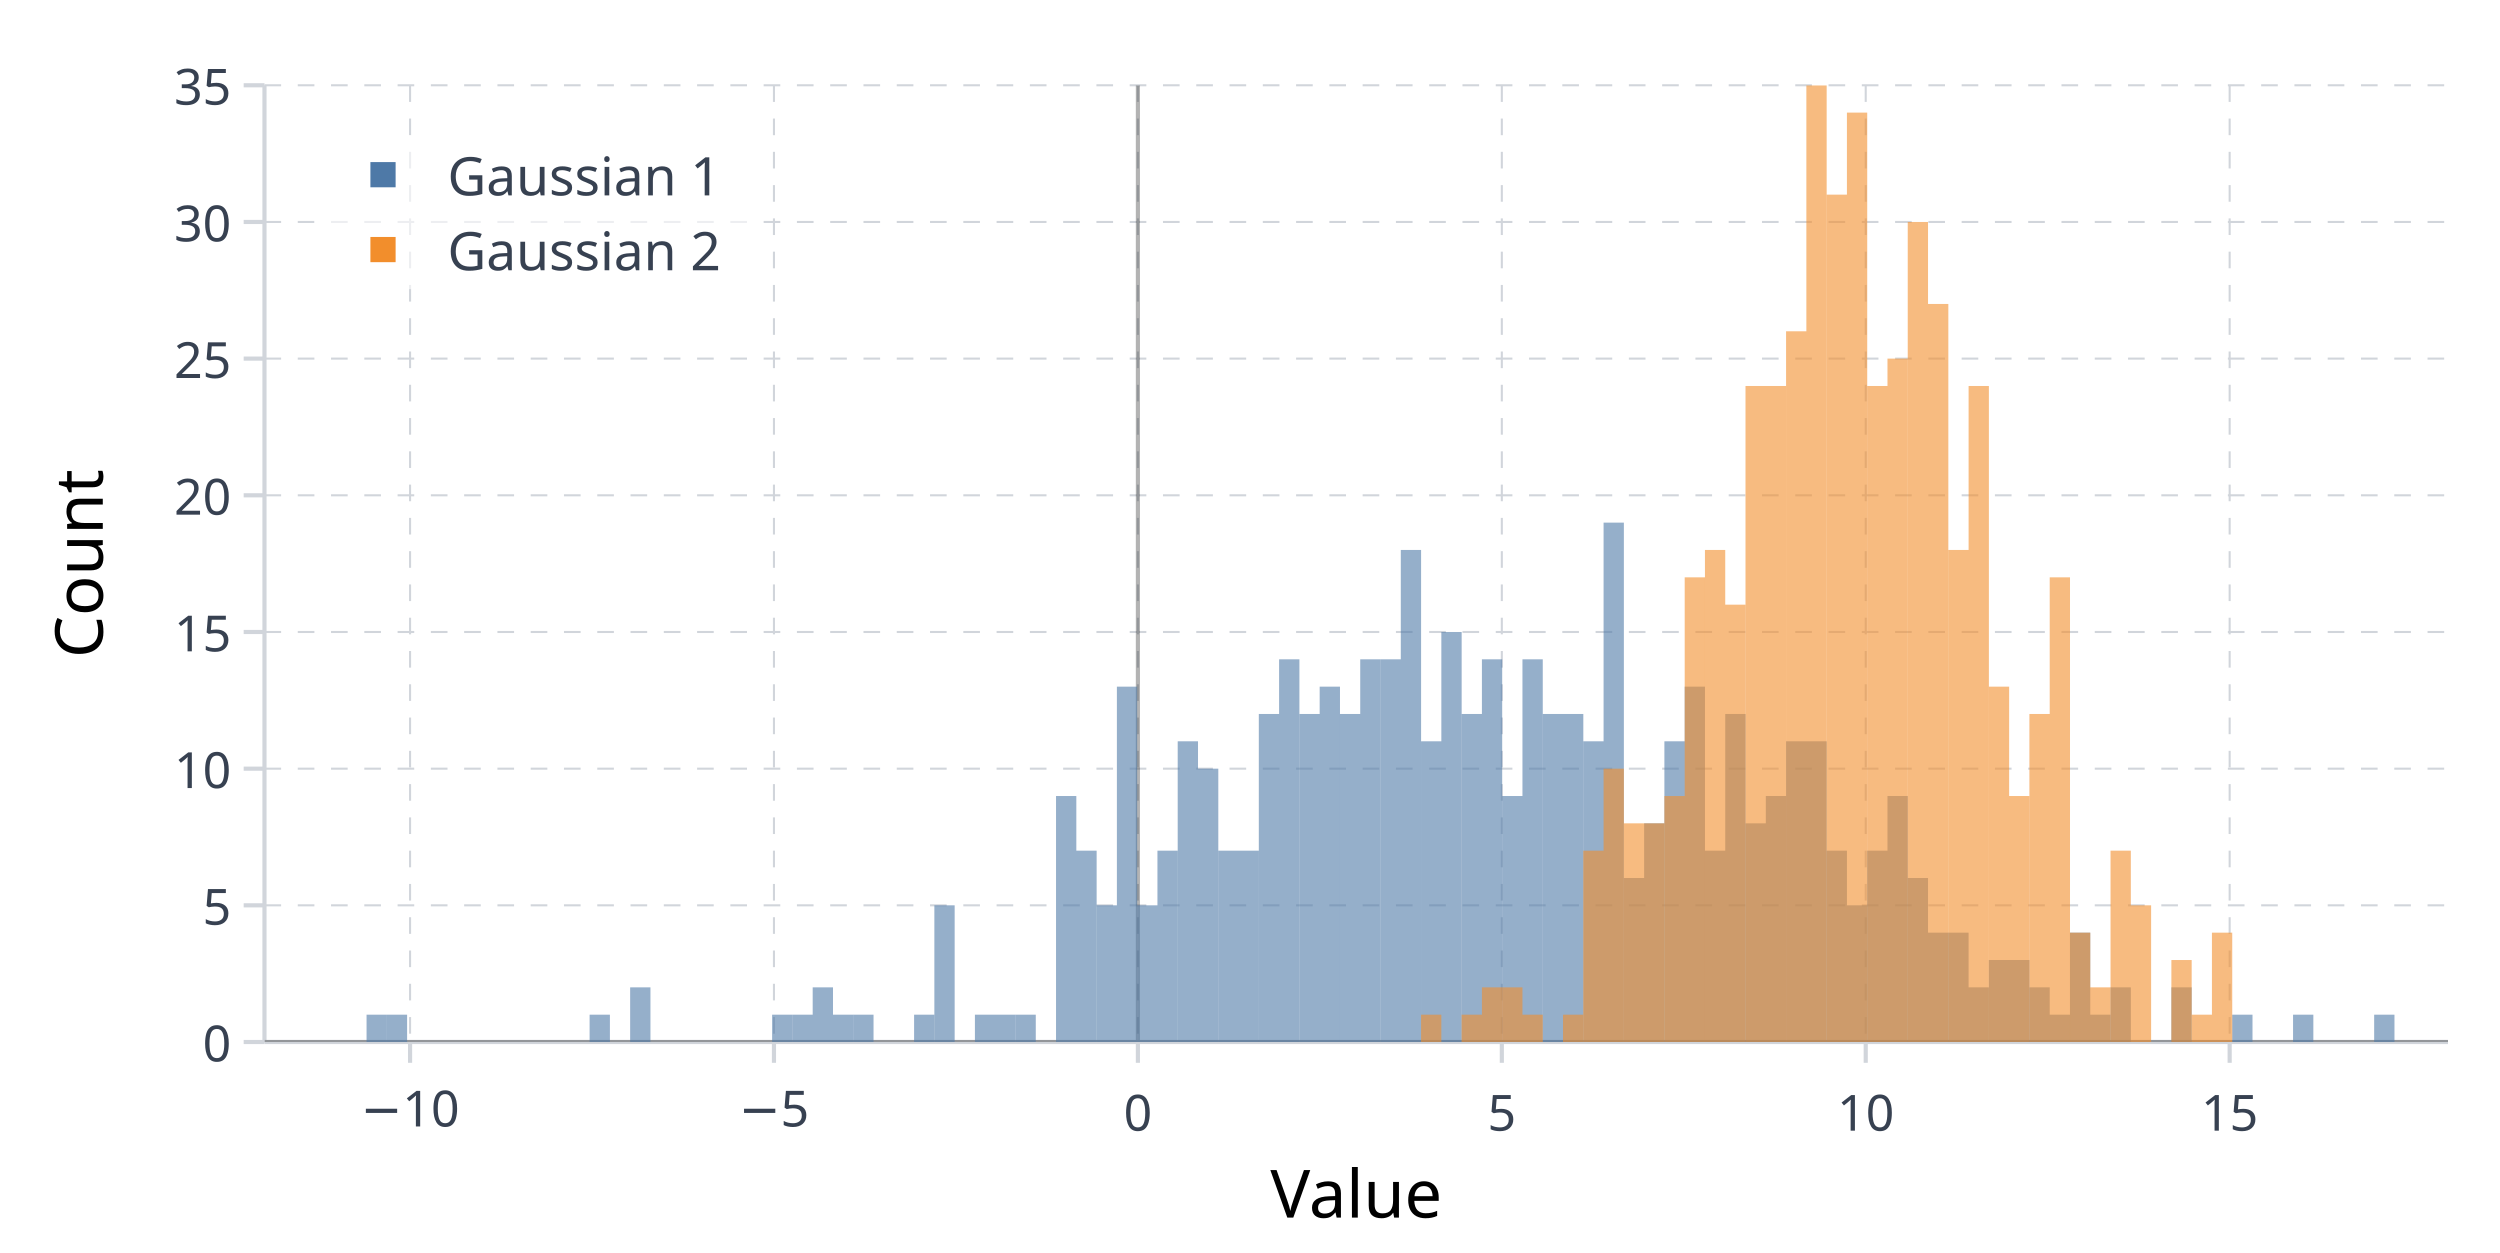
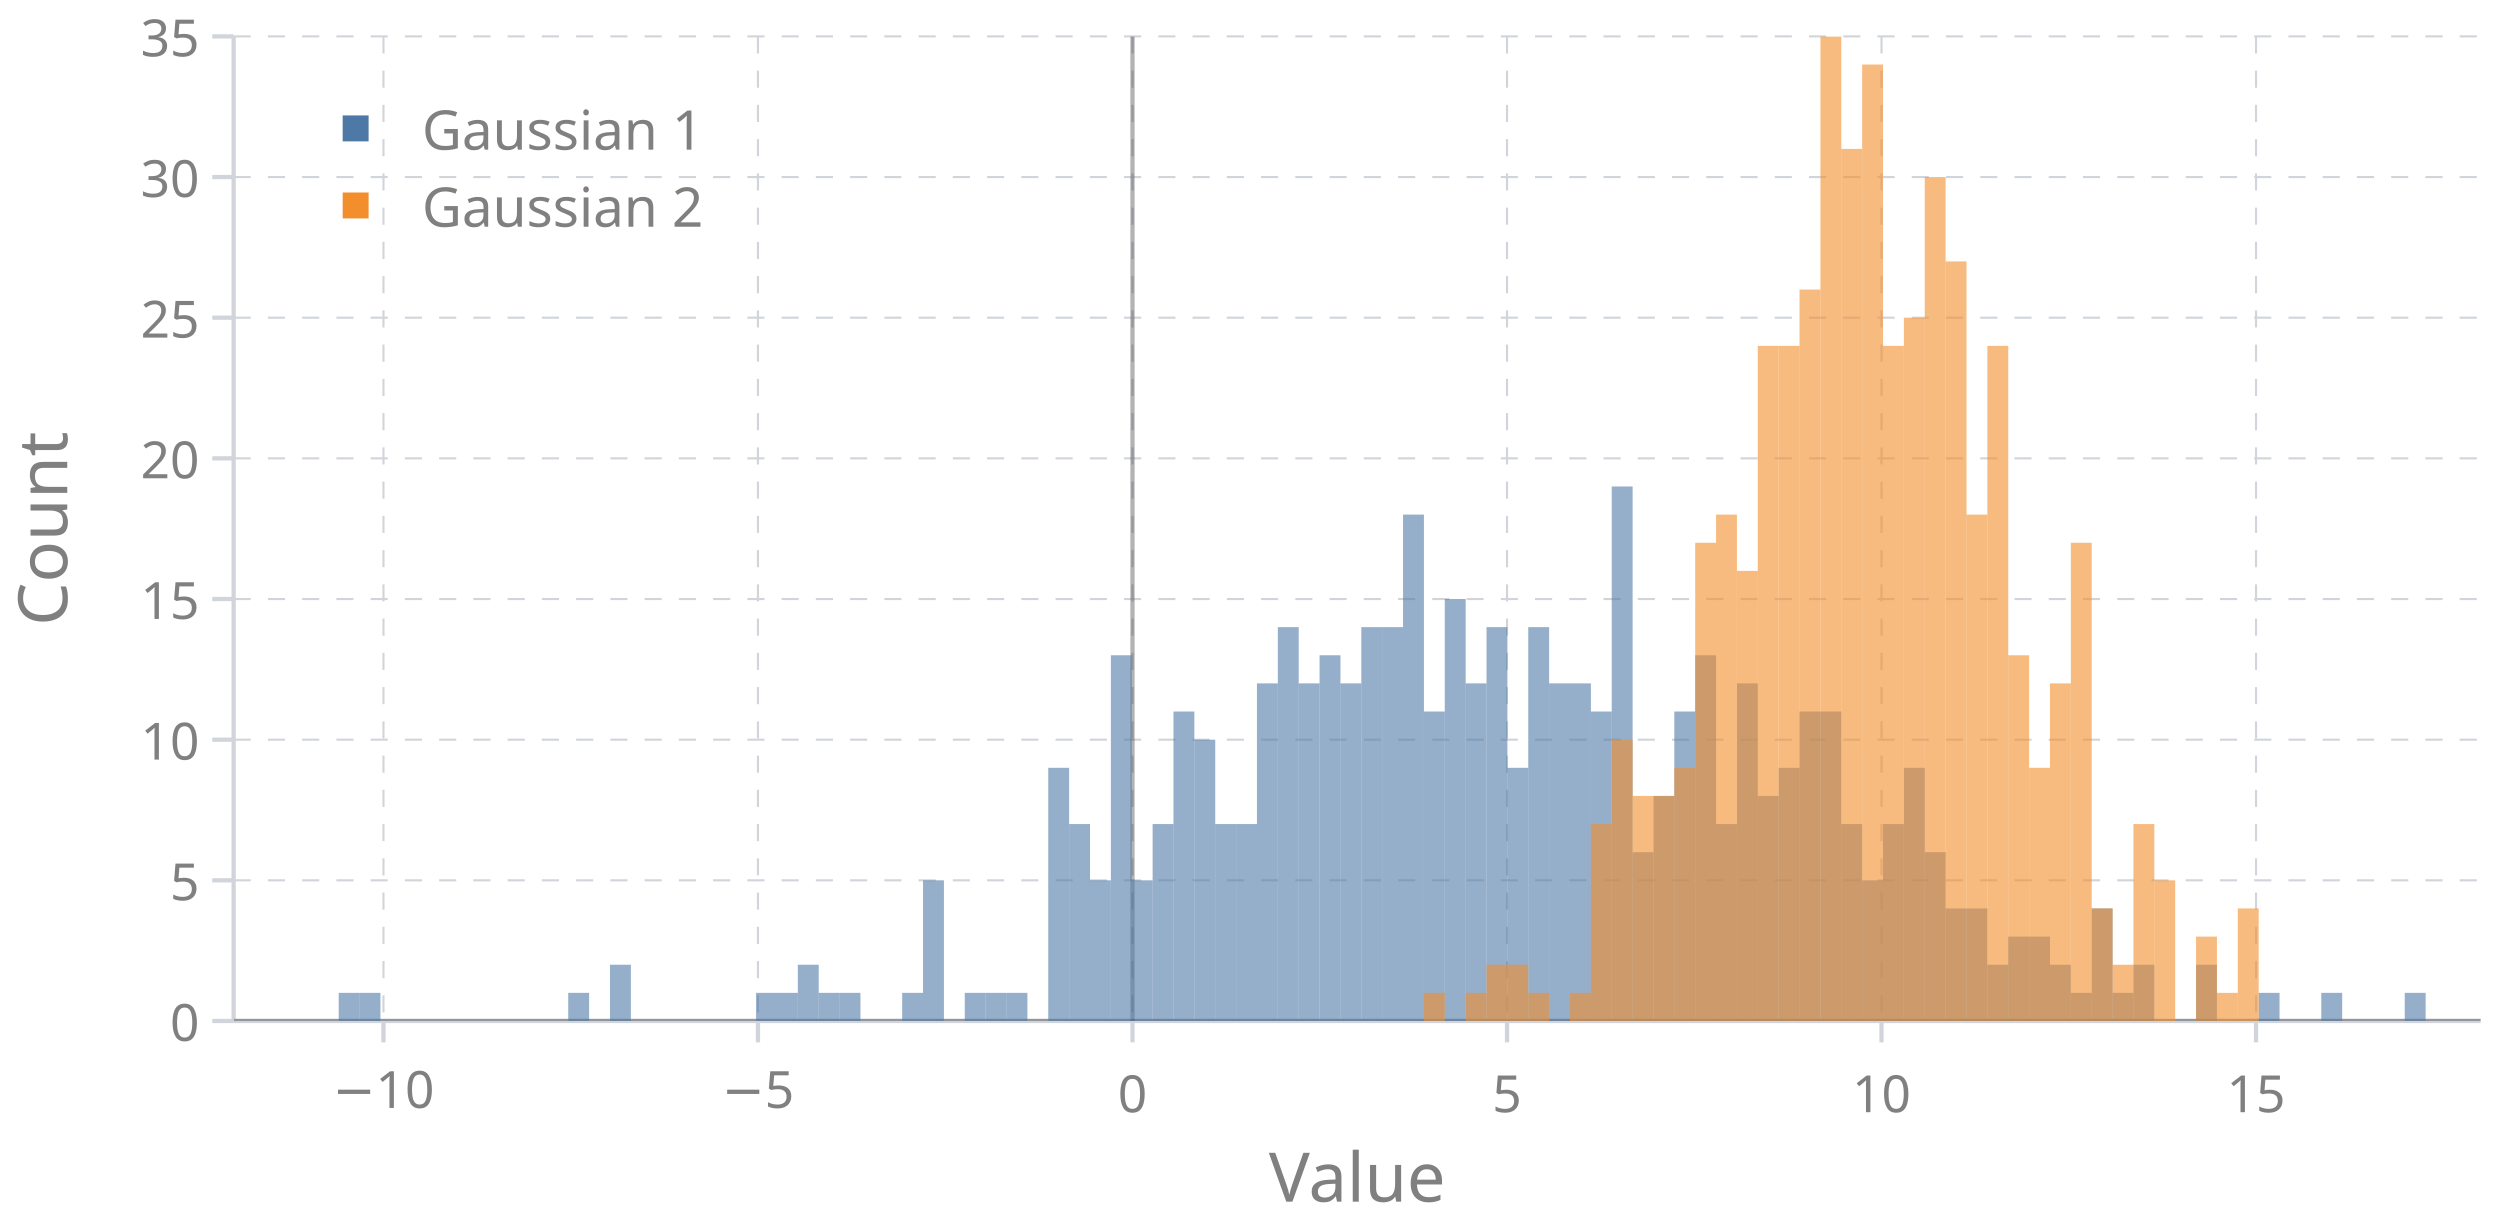
- <svg xmlns="http://www.w3.org/2000/svg" width="601" height="301" fill="#374151" font-family="system-ui, sans-serif" font-size="16" viewBox="-0.5 -0.5 601 301">
+ <svg xmlns="http://www.w3.org/2000/svg" fill="rgb(128, 128, 128)" font-family="system-ui, sans-serif" font-size="16" viewBox="8.5 11.5 584 286" width="584" height="286">
  <defs>
-     <clipPath id="a">
-       <path d="M63.08 20H588v230H63.08z" />
+     <clipPath id="chart-clip-87e5ab06-e941-486f-a93b-54d86002002d">
+       <rect x="63.08" y="20" width="524.92" height="230" />
    </clipPath>
  </defs>
-   <g class="x-axis" style="--tick-font-default:clamp(12px, calc(0.03 * 100cqmin), 0.8em)">
-     <path stroke="#d1d5db" d="M63.08 250H588" />
-     <g class="tick">
-       <path stroke="#d1d5db" stroke-dasharray="4" stroke-width=".5" d="M98.08 20v230" />
-       <path stroke="#d1d5db" d="M98.08 250v5" />
-       <text y="12" dominant-baseline="hanging" font-size="12" text-anchor="middle" transform="translate(98.08 250)">
+   <g class="x-axis" style="--tick-font-default: clamp(12px, calc(0.03 * 100cqmin), 0.8em);">
+     <line x1="63.08" x2="588" y1="250" y2="250" stroke="rgb(209, 213, 219)" />
+     <g class="tick" transform="translate(98.08, 250)">
+       <line y1="-230" y2="0" stroke="rgb(209, 213, 219)" stroke-dasharray="4" stroke-width="0.5" />
+       <line y1="0" y2="5" stroke="rgb(209, 213, 219)" />
+       <text x="0" y="12" text-anchor="middle" dominant-baseline="hanging" font-size="12">
        <tspan x="0" dy="0">−10</tspan>
      </text>
    </g>
-     <g class="tick">
-       <path stroke="#d1d5db" stroke-dasharray="4" stroke-width=".5" d="M185.56 20v230" />
-       <path stroke="#d1d5db" d="M185.56 250v5" />
-       <text y="12" dominant-baseline="hanging" font-size="12" text-anchor="middle" transform="translate(185.56 250)">
+     <g class="tick" transform="translate(185.56, 250)">
+       <line y1="-230" y2="0" stroke="rgb(209, 213, 219)" stroke-dasharray="4" stroke-width="0.5" />
+       <line y1="0" y2="5" stroke="rgb(209, 213, 219)" />
+       <text x="0" y="12" text-anchor="middle" dominant-baseline="hanging" font-size="12">
        <tspan x="0" dy="0">−5</tspan>
      </text>
    </g>
-     <g class="tick">
-       <path stroke="#d1d5db" stroke-dasharray="4" stroke-width=".5" d="M273.05 20v230" />
-       <path stroke="#d1d5db" d="M273.05 250v5" />
-       <text y="12" dominant-baseline="hanging" font-size="12" text-anchor="middle" transform="translate(273.05 250)">
+     <g class="tick" transform="translate(273.05, 250)">
+       <line y1="-230" y2="0" stroke="rgb(209, 213, 219)" stroke-dasharray="4" stroke-width="0.5" />
+       <line y1="0" y2="5" stroke="rgb(209, 213, 219)" />
+       <text x="0" y="12" text-anchor="middle" dominant-baseline="hanging" font-size="12">
        <tspan x="0" dy="0">0</tspan>
      </text>
    </g>
-     <g class="tick">
-       <path stroke="#d1d5db" stroke-dasharray="4" stroke-width=".5" d="M360.54 20v230" />
-       <path stroke="#d1d5db" d="M360.54 250v5" />
-       <text y="12" dominant-baseline="hanging" font-size="12" text-anchor="middle" transform="translate(360.54 250)">
+     <g class="tick" transform="translate(360.54, 250)">
+       <line y1="-230" y2="0" stroke="rgb(209, 213, 219)" stroke-dasharray="4" stroke-width="0.5" />
+       <line y1="0" y2="5" stroke="rgb(209, 213, 219)" />
+       <text x="0" y="12" text-anchor="middle" dominant-baseline="hanging" font-size="12">
        <tspan x="0" dy="0">5</tspan>
      </text>
    </g>
-     <g class="tick">
-       <path stroke="#d1d5db" stroke-dasharray="4" stroke-width=".5" d="M448.02 20v230" />
-       <path stroke="#d1d5db" d="M448.02 250v5" />
-       <text y="12" dominant-baseline="hanging" font-size="12" text-anchor="middle" transform="translate(448.02 250)">
+     <g class="tick" transform="translate(448.02, 250)">
+       <line y1="-230" y2="0" stroke="rgb(209, 213, 219)" stroke-dasharray="4" stroke-width="0.5" />
+       <line y1="0" y2="5" stroke="rgb(209, 213, 219)" />
+       <text x="0" y="12" text-anchor="middle" dominant-baseline="hanging" font-size="12">
        <tspan x="0" dy="0">10</tspan>
      </text>
    </g>
-     <g class="tick">
-       <path stroke="#d1d5db" stroke-dasharray="4" stroke-width=".5" d="M535.51 20v230" />
-       <path stroke="#d1d5db" d="M535.51 250v5" />
-       <text y="12" dominant-baseline="hanging" font-size="12" text-anchor="middle" transform="translate(535.51 250)">
+     <g class="tick" transform="translate(535.51, 250)">
+       <line y1="-230" y2="0" stroke="rgb(209, 213, 219)" stroke-dasharray="4" stroke-width="0.5" />
+       <line y1="0" y2="5" stroke="rgb(209, 213, 219)" />
+       <text x="0" y="12" text-anchor="middle" dominant-baseline="hanging" font-size="12">
        <tspan x="0" dy="0">15</tspan>
      </text>
    </g>
-     <text x="325.54" y="286" fill="#000" class="axis-label x-label" dominant-baseline="central" text-anchor="middle">
-       <tspan x="325.54" y="286">
-         <tspan>Value</tspan>
-       </tspan>
-     </text>
-   </g>
-   <g class="y-axis" style="--tick-font-default:clamp(12px, calc(0.03 * 100cqmin), 0.8em)">
-     <path stroke="#d1d5db" d="M63.08 20v230" />
-     <g class="tick">
-       <path stroke="#d1d5db" stroke-dasharray="4" stroke-width=".5" d="M63.08 250H588" />
-       <path stroke="#d1d5db" d="M58.08 250h5" />
-       <text x="-8" dominant-baseline="central" font-size="12" text-anchor="end" transform="translate(63.08 250)">
+     <g>
+       <text dominant-baseline="central" text-anchor="middle" class="axis-label x-label" x="325.54" y="286">
+         <tspan x="325.54" y="286">
+           <tspan>Value</tspan>
+         </tspan>
+       </text>
+     </g>
+   </g>
+   <g class="y-axis" style="--tick-font-default: clamp(12px, calc(0.03 * 100cqmin), 0.8em);">
+     <line x1="63.08" x2="63.08" y1="20" y2="250" stroke="rgb(209, 213, 219)" />
+     <g class="tick" transform="translate(63.08, 250)">
+       <line x1="0" x2="524.92" stroke="rgb(209, 213, 219)" stroke-dasharray="4" stroke-width="0.5" />
+       <line x1="-5" x2="0" stroke="rgb(209, 213, 219)" />
+       <text x="-8" y="0" text-anchor="end" dominant-baseline="central" font-size="12">
        <tspan x="-8" dy="0">0</tspan>
      </text>
    </g>
-     <g class="tick">
-       <path stroke="#d1d5db" stroke-dasharray="4" stroke-width=".5" d="M63.08 217.14H588" />
-       <path stroke="#d1d5db" d="M58.08 217.14h5" />
-       <text x="-8" dominant-baseline="central" font-size="12" text-anchor="end" transform="translate(63.08 217.14)">
+     <g class="tick" transform="translate(63.08, 217.14)">
+       <line x1="0" x2="524.92" stroke="rgb(209, 213, 219)" stroke-dasharray="4" stroke-width="0.5" />
+       <line x1="-5" x2="0" stroke="rgb(209, 213, 219)" />
+       <text x="-8" y="0" text-anchor="end" dominant-baseline="central" font-size="12">
        <tspan x="-8" dy="0">5</tspan>
      </text>
    </g>
-     <g class="tick">
-       <path stroke="#d1d5db" stroke-dasharray="4" stroke-width=".5" d="M63.08 184.29H588" />
-       <path stroke="#d1d5db" d="M58.08 184.29h5" />
-       <text x="-8" dominant-baseline="central" font-size="12" text-anchor="end" transform="translate(63.08 184.29)">
+     <g class="tick" transform="translate(63.08, 184.29)">
+       <line x1="0" x2="524.92" stroke="rgb(209, 213, 219)" stroke-dasharray="4" stroke-width="0.5" />
+       <line x1="-5" x2="0" stroke="rgb(209, 213, 219)" />
+       <text x="-8" y="0" text-anchor="end" dominant-baseline="central" font-size="12">
        <tspan x="-8" dy="0">10</tspan>
      </text>
    </g>
-     <g class="tick">
-       <path stroke="#d1d5db" stroke-dasharray="4" stroke-width=".5" d="M63.08 151.43H588" />
-       <path stroke="#d1d5db" d="M58.08 151.43h5" />
-       <text x="-8" dominant-baseline="central" font-size="12" text-anchor="end" transform="translate(63.08 151.43)">
+     <g class="tick" transform="translate(63.08, 151.43)">
+       <line x1="0" x2="524.92" stroke="rgb(209, 213, 219)" stroke-dasharray="4" stroke-width="0.5" />
+       <line x1="-5" x2="0" stroke="rgb(209, 213, 219)" />
+       <text x="-8" y="0" text-anchor="end" dominant-baseline="central" font-size="12">
        <tspan x="-8" dy="0">15</tspan>
      </text>
    </g>
-     <g class="tick">
-       <path stroke="#d1d5db" stroke-dasharray="4" stroke-width=".5" d="M63.08 118.57H588" />
-       <path stroke="#d1d5db" d="M58.08 118.57h5" />
-       <text x="-8" dominant-baseline="central" font-size="12" text-anchor="end" transform="translate(63.08 118.57)">
+     <g class="tick" transform="translate(63.08, 118.57)">
+       <line x1="0" x2="524.92" stroke="rgb(209, 213, 219)" stroke-dasharray="4" stroke-width="0.5" />
+       <line x1="-5" x2="0" stroke="rgb(209, 213, 219)" />
+       <text x="-8" y="0" text-anchor="end" dominant-baseline="central" font-size="12">
        <tspan x="-8" dy="0">20</tspan>
      </text>
    </g>
-     <g class="tick">
-       <path stroke="#d1d5db" stroke-dasharray="4" stroke-width=".5" d="M63.08 85.71H588" />
-       <path stroke="#d1d5db" d="M58.08 85.71h5" />
-       <text x="-8" dominant-baseline="central" font-size="12" text-anchor="end" transform="translate(63.08 85.71)">
+     <g class="tick" transform="translate(63.08, 85.71)">
+       <line x1="0" x2="524.92" stroke="rgb(209, 213, 219)" stroke-dasharray="4" stroke-width="0.5" />
+       <line x1="-5" x2="0" stroke="rgb(209, 213, 219)" />
+       <text x="-8" y="0" text-anchor="end" dominant-baseline="central" font-size="12">
        <tspan x="-8" dy="0">25</tspan>
      </text>
    </g>
-     <g class="tick">
-       <path stroke="#d1d5db" stroke-dasharray="4" stroke-width=".5" d="M63.08 52.86H588" />
-       <path stroke="#d1d5db" d="M58.08 52.86h5" />
-       <text x="-8" dominant-baseline="central" font-size="12" text-anchor="end" transform="translate(63.08 52.86)">
+     <g class="tick" transform="translate(63.08, 52.86)">
+       <line x1="0" x2="524.92" stroke="rgb(209, 213, 219)" stroke-dasharray="4" stroke-width="0.5" />
+       <line x1="-5" x2="0" stroke="rgb(209, 213, 219)" />
+       <text x="-8" y="0" text-anchor="end" dominant-baseline="central" font-size="12">
        <tspan x="-8" dy="0">30</tspan>
      </text>
    </g>
-     <g class="tick">
-       <path stroke="#d1d5db" stroke-dasharray="4" stroke-width=".5" d="M63.08 20H588" />
-       <path stroke="#d1d5db" d="M58.08 20h5" />
-       <text x="-8" dominant-baseline="central" font-size="12" text-anchor="end" transform="translate(63.08 20)">
+     <g class="tick" transform="translate(63.08, 20)">
+       <line x1="0" x2="524.92" stroke="rgb(209, 213, 219)" stroke-dasharray="4" stroke-width="0.5" />
+       <line x1="-5" x2="0" stroke="rgb(209, 213, 219)" />
+       <text x="-8" y="0" text-anchor="end" dominant-baseline="central" font-size="12">
        <tspan x="-8" dy="0">35</tspan>
      </text>
    </g>
-     <text x="18" y="135" fill="#000" class="axis-label y-label" dominant-baseline="central" text-anchor="middle" transform="rotate(-90 18 135)">
-       <tspan x="18" y="135">
-         <tspan>Count</tspan>
-       </tspan>
-     </text>
-   </g>
-   <g stroke="#000" clip-path="url(#a)">
-     <path d="M273.05 20v230m-209.97 0H588" class="zero-line" opacity=".3" />
-   </g>
-   <g fill="#4e79a7" class="bar-series" clip-path="url(#a)">
-     <path d="M87.62 243.43h4.88V250h-4.88Z" opacity=".6" />
-     <path d="M92.49 243.43h4.88V250h-4.88Zm48.75 0h4.88V250h-4.88Zm9.75-6.57h4.88V250h-4.88Zm34.13 6.57H190V250h-4.88Z" opacity=".6" />
-     <path d="M189.99 243.43h4.88V250h-4.88Zm4.88-6.57h4.88V250h-4.88Zm4.88 6.57h4.88V250h-4.88Z" opacity=".6" />
-     <path d="M204.62 243.43h4.88V250h-4.88Zm14.63 0h4.88V250h-4.88Z" opacity=".6" />
-     <path d="M224.12 217.14H229V250h-4.88Zm9.75 26.29h4.88V250h-4.88Zm4.88 0h4.88V250h-4.88Z" opacity=".6" />
-     <path d="M243.62 243.43h4.88V250h-4.88Zm9.75-52.57h4.88V250h-4.88Zm4.88 13.14h4.88v46h-4.88Z" opacity=".6" />
-     <path d="M263.12 217.14H268V250h-4.88Zm4.88-52.57h4.88V250H268Z" opacity=".6" />
-     <path d="M272.87 217.14h4.88V250h-4.88Zm4.88-13.14h4.88v46h-4.88Z" opacity=".6" />
-     <path d="M282.62 177.71h4.88V250h-4.88Zm4.88 6.58h4.88V250h-4.88Z" opacity=".6" />
-     <path d="M292.37 204h4.88v46h-4.88Zm4.88 0h4.88v46h-4.88Z" opacity=".6" />
-     <path d="M302.12 171.14H307V250h-4.88ZM307 158h4.88v92H307Z" opacity=".6" />
-     <path d="M311.87 171.14h4.88V250h-4.88Zm4.88-6.57h4.88V250h-4.88Z" opacity=".6" />
-     <path d="M321.62 171.14h4.88V250h-4.88ZM326.5 158h4.88v92h-4.88Z" opacity=".6" />
-     <path d="M331.37 158h4.88v92h-4.88Zm4.88-26.29h4.88V250h-4.88Z" opacity=".6" />
-     <path d="M341.12 177.71H346V250h-4.88Zm4.88-26.28h4.88V250H346Z" opacity=".6" />
-     <path d="M350.87 171.14h4.88V250h-4.88Zm4.88-13.14h4.88v92h-4.88Z" opacity=".6" />
-     <path d="M360.62 190.86h4.88V250h-4.88ZM365.5 158h4.88v92h-4.88Z" opacity=".6" />
-     <path d="M370.37 171.14h4.88V250h-4.88Zm4.88 0h4.88V250h-4.88Z" opacity=".6" />
-     <path d="M380.12 177.71H385V250h-4.88Zm4.88-52.57h4.88V250H385Z" opacity=".6" />
-     <path d="M389.87 210.57h4.88V250h-4.88Zm4.88-13.14h4.88V250h-4.88Z" opacity=".6" />
-     <path d="M399.62 177.71h4.88V250h-4.88Zm4.88-13.14h4.88V250h-4.88Z" opacity=".6" />
-     <path d="M409.37 204h4.88v46h-4.88Zm4.88-32.86h4.88V250h-4.88Z" opacity=".6" />
-     <path d="M419.12 197.43H424V250h-4.88Zm4.88-6.57h4.88V250H424Z" opacity=".6" />
-     <path d="M428.87 177.71h4.88V250h-4.88Zm4.88 0h4.88V250h-4.88Z" opacity=".6" />
-     <path d="M438.62 204h4.88v46h-4.88Zm4.88 13.14h4.88V250h-4.88Z" opacity=".6" />
-     <path d="M448.37 204h4.88v46h-4.88Zm4.88-13.14h4.88V250h-4.88Z" opacity=".6" />
-     <path d="M458.12 210.57H463V250h-4.88Zm4.88 13.14h4.88V250H463Z" opacity=".6" />
-     <path d="M467.87 223.71h4.88V250h-4.88Zm4.88 13.15h4.88V250h-4.88Z" opacity=".6" />
-     <path d="M477.62 230.29h4.88V250h-4.88Zm4.88 0h4.88V250h-4.88Z" opacity=".6" />
-     <path d="M487.37 236.86h4.88V250h-4.88Zm4.88 6.57h4.88V250h-4.88Z" opacity=".6" />
-     <path d="M497.12 223.71H502V250h-4.88Zm4.88 19.72h4.88V250H502Z" opacity=".6" />
-     <path d="M506.87 236.86h4.88V250h-4.88Zm14.63 0h4.88V250h-4.88Zm14.62 6.57H541V250h-4.88Zm14.63 0h4.88V250h-4.88Zm19.5 0h4.88V250h-4.88Z" opacity=".6" />
-   </g>
-   <g fill="#f28e2c" class="bar-series" clip-path="url(#a)">
-     <path d="M341.12 243.43H346V250h-4.88Zm9.75 0h4.88V250h-4.88Zm4.88-6.57h4.88V250h-4.88Z" opacity=".6" />
-     <path d="M360.62 236.86h4.88V250h-4.88Zm4.88 6.57h4.88V250h-4.88Zm9.75 0h4.88V250h-4.88Z" opacity=".6" />
-     <path d="M380.12 204H385v46h-4.88Zm4.88-19.71h4.88V250H385Z" opacity=".6" />
-     <path d="M389.87 197.43h4.88V250h-4.88Zm4.88 0h4.88V250h-4.88Z" opacity=".6" />
-     <path d="M399.62 190.86h4.88V250h-4.88Zm4.88-52.57h4.88V250h-4.88Z" opacity=".6" />
-     <path d="M409.37 131.71h4.88V250h-4.88Zm4.88 13.15h4.88V250h-4.88Z" opacity=".6" />
-     <path d="M419.12 92.29H424V250h-4.88Zm4.88 0h4.88V250H424Z" opacity=".6" />
-     <path d="M428.87 79.14h4.88V250h-4.88ZM433.75 20h4.88v230h-4.88Z" opacity=".6" />
-     <path d="M438.62 46.29h4.88V250h-4.88Zm4.88-19.72h4.88V250h-4.88Z" opacity=".6" />
-     <path d="M448.37 92.29h4.88V250h-4.88Zm4.88-6.58h4.88V250h-4.88Z" opacity=".6" />
-     <path d="M458.12 52.86H463V250h-4.88ZM463 72.57h4.88V250H463Z" opacity=".6" />
-     <path d="M467.87 131.71h4.88V250h-4.88Zm4.88-39.42h4.88V250h-4.88Z" opacity=".6" />
-     <path d="M477.62 164.57h4.88V250h-4.88Zm4.88 26.29h4.88V250h-4.88Z" opacity=".6" />
-     <path d="M487.37 171.14h4.88V250h-4.88Zm4.88-32.85h4.88V250h-4.88Z" opacity=".6" />
-     <path d="M497.12 223.71H502V250h-4.88Zm4.88 13.15h4.88V250H502Z" opacity=".6" />
-     <path d="M506.87 204h4.88v46h-4.88Zm4.88 13.14h4.88V250h-4.88Zm9.75 13.15h4.88V250h-4.88Z" opacity=".6" />
-     <path d="M526.37 243.43h4.88V250h-4.88Zm4.88-19.72h4.88V250h-4.88Z" opacity=".6" />
-   </g>
-   <g clip-path="url(#b)">
-     <clipPath id="b">
-       <path d="M75.08 32h106.78v37H75.08z" />
+     <g transform="rotate(-90, 18, 135)">
+       <text dominant-baseline="central" text-anchor="middle" class="axis-label y-label" x="18" y="135">
+         <tspan x="18" y="135">
+           <tspan>Count</tspan>
+         </tspan>
+       </text>
+     </g>
+   </g>
+   <g clip-path="url(#chart-clip-87e5ab06-e941-486f-a93b-54d86002002d)">
+     <line class="zero-line" x1="273.05" x2="273.05" y1="20" y2="250" stroke="rgb(0, 0, 0)" opacity="0.3" />
+     <line class="zero-line" x1="63.08" x2="588" y1="250" y2="250" stroke="rgb(0, 0, 0)" opacity="0.3" />
+   </g>
+   <g>
+     <defs />
+     <g class="bar-series">
+       <g clip-path="url(#chart-clip-87e5ab06-e941-486f-a93b-54d86002002d)">
+         <g>
+           <path d="M87.62,243.43h4.88v6.57h-4.88Z" fill="rgb(78, 121, 167)" opacity="0.6" />
+           <path d="M92.49,243.43h4.88v6.57h-4.88Z" fill="rgb(78, 121, 167)" opacity="0.6" />
+           <path d="M141.24,243.43h4.88v6.57h-4.88Z" fill="rgb(78, 121, 167)" opacity="0.6" />
+           <path d="M150.99,236.86h4.88v13.14h-4.88Z" fill="rgb(78, 121, 167)" opacity="0.6" />
+           <path d="M185.12,243.43h4.88v6.57h-4.88Z" fill="rgb(78, 121, 167)" opacity="0.6" />
+           <path d="M189.99,243.43h4.88v6.57h-4.88Z" fill="rgb(78, 121, 167)" opacity="0.6" />
+           <path d="M194.87,236.86h4.88v13.14h-4.88Z" fill="rgb(78, 121, 167)" opacity="0.6" />
+           <path d="M199.75,243.43h4.88v6.57h-4.88Z" fill="rgb(78, 121, 167)" opacity="0.6" />
+           <path d="M204.62,243.43h4.88v6.57h-4.88Z" fill="rgb(78, 121, 167)" opacity="0.6" />
+           <path d="M219.25,243.43h4.88v6.57h-4.88Z" fill="rgb(78, 121, 167)" opacity="0.6" />
+           <path d="M224.12,217.14h4.88v32.86h-4.88Z" fill="rgb(78, 121, 167)" opacity="0.6" />
+           <path d="M233.87,243.43h4.88v6.57h-4.88Z" fill="rgb(78, 121, 167)" opacity="0.6" />
+           <path d="M238.75,243.43h4.88v6.57h-4.88Z" fill="rgb(78, 121, 167)" opacity="0.6" />
+           <path d="M243.62,243.43h4.88v6.57h-4.88Z" fill="rgb(78, 121, 167)" opacity="0.6" />
+           <path d="M253.37,190.86h4.88v59.14h-4.88Z" fill="rgb(78, 121, 167)" opacity="0.6" />
+           <path d="M258.25,204h4.88v46h-4.88Z" fill="rgb(78, 121, 167)" opacity="0.6" />
+           <path d="M263.12,217.14h4.88v32.86h-4.88Z" fill="rgb(78, 121, 167)" opacity="0.6" />
+           <path d="M268,164.57h4.88v85.43h-4.88Z" fill="rgb(78, 121, 167)" opacity="0.6" />
+           <path d="M272.87,217.14h4.88v32.86h-4.88Z" fill="rgb(78, 121, 167)" opacity="0.6" />
+           <path d="M277.75,204h4.88v46h-4.88Z" fill="rgb(78, 121, 167)" opacity="0.6" />
+           <path d="M282.62,177.71h4.88v72.29h-4.88Z" fill="rgb(78, 121, 167)" opacity="0.6" />
+           <path d="M287.5,184.29h4.88v65.71h-4.88Z" fill="rgb(78, 121, 167)" opacity="0.6" />
+           <path d="M292.37,204h4.88v46h-4.88Z" fill="rgb(78, 121, 167)" opacity="0.6" />
+           <path d="M297.25,204h4.88v46h-4.88Z" fill="rgb(78, 121, 167)" opacity="0.6" />
+           <path d="M302.12,171.14h4.88v78.86h-4.88Z" fill="rgb(78, 121, 167)" opacity="0.6" />
+           <path d="M307,158h4.88v92h-4.88Z" fill="rgb(78, 121, 167)" opacity="0.6" />
+           <path d="M311.87,171.14h4.88v78.86h-4.88Z" fill="rgb(78, 121, 167)" opacity="0.6" />
+           <path d="M316.75,164.57h4.88v85.43h-4.88Z" fill="rgb(78, 121, 167)" opacity="0.6" />
+           <path d="M321.62,171.14h4.88v78.86h-4.88Z" fill="rgb(78, 121, 167)" opacity="0.6" />
+           <path d="M326.5,158h4.88v92h-4.88Z" fill="rgb(78, 121, 167)" opacity="0.6" />
+           <path d="M331.37,158h4.88v92h-4.88Z" fill="rgb(78, 121, 167)" opacity="0.6" />
+           <path d="M336.25,131.71h4.88v118.29h-4.88Z" fill="rgb(78, 121, 167)" opacity="0.6" />
+           <path d="M341.12,177.71h4.88v72.29h-4.88Z" fill="rgb(78, 121, 167)" opacity="0.6" />
+           <path d="M346,151.43h4.88v98.57h-4.88Z" fill="rgb(78, 121, 167)" opacity="0.6" />
+           <path d="M350.87,171.14h4.88v78.86h-4.88Z" fill="rgb(78, 121, 167)" opacity="0.6" />
+           <path d="M355.75,158h4.88v92h-4.88Z" fill="rgb(78, 121, 167)" opacity="0.6" />
+           <path d="M360.62,190.86h4.88v59.14h-4.88Z" fill="rgb(78, 121, 167)" opacity="0.6" />
+           <path d="M365.5,158h4.88v92h-4.88Z" fill="rgb(78, 121, 167)" opacity="0.6" />
+           <path d="M370.37,171.14h4.88v78.86h-4.88Z" fill="rgb(78, 121, 167)" opacity="0.6" />
+           <path d="M375.25,171.14h4.88v78.86h-4.88Z" fill="rgb(78, 121, 167)" opacity="0.6" />
+           <path d="M380.12,177.71h4.88v72.29h-4.88Z" fill="rgb(78, 121, 167)" opacity="0.6" />
+           <path d="M385,125.14h4.88v124.86h-4.88Z" fill="rgb(78, 121, 167)" opacity="0.6" />
+           <path d="M389.87,210.57h4.88v39.43h-4.88Z" fill="rgb(78, 121, 167)" opacity="0.6" />
+           <path d="M394.75,197.43h4.88v52.57h-4.88Z" fill="rgb(78, 121, 167)" opacity="0.6" />
+           <path d="M399.62,177.71h4.88v72.29h-4.88Z" fill="rgb(78, 121, 167)" opacity="0.6" />
+           <path d="M404.5,164.57h4.88v85.43h-4.88Z" fill="rgb(78, 121, 167)" opacity="0.6" />
+           <path d="M409.37,204h4.88v46h-4.88Z" fill="rgb(78, 121, 167)" opacity="0.6" />
+           <path d="M414.25,171.14h4.88v78.86h-4.88Z" fill="rgb(78, 121, 167)" opacity="0.6" />
+           <path d="M419.12,197.43h4.88v52.57h-4.88Z" fill="rgb(78, 121, 167)" opacity="0.6" />
+           <path d="M424,190.86h4.88v59.14h-4.88Z" fill="rgb(78, 121, 167)" opacity="0.6" />
+           <path d="M428.87,177.71h4.88v72.29h-4.88Z" fill="rgb(78, 121, 167)" opacity="0.6" />
+           <path d="M433.75,177.71h4.88v72.29h-4.88Z" fill="rgb(78, 121, 167)" opacity="0.6" />
+           <path d="M438.62,204h4.88v46h-4.88Z" fill="rgb(78, 121, 167)" opacity="0.6" />
+           <path d="M443.5,217.14h4.88v32.86h-4.88Z" fill="rgb(78, 121, 167)" opacity="0.6" />
+           <path d="M448.37,204h4.88v46h-4.88Z" fill="rgb(78, 121, 167)" opacity="0.6" />
+           <path d="M453.25,190.86h4.88v59.14h-4.88Z" fill="rgb(78, 121, 167)" opacity="0.6" />
+           <path d="M458.12,210.57h4.88v39.43h-4.88Z" fill="rgb(78, 121, 167)" opacity="0.6" />
+           <path d="M463,223.71h4.88v26.29h-4.88Z" fill="rgb(78, 121, 167)" opacity="0.6" />
+           <path d="M467.87,223.71h4.88v26.29h-4.88Z" fill="rgb(78, 121, 167)" opacity="0.6" />
+           <path d="M472.75,236.86h4.88v13.14h-4.88Z" fill="rgb(78, 121, 167)" opacity="0.6" />
+           <path d="M477.62,230.29h4.88v19.71h-4.88Z" fill="rgb(78, 121, 167)" opacity="0.6" />
+           <path d="M482.5,230.29h4.88v19.71h-4.88Z" fill="rgb(78, 121, 167)" opacity="0.6" />
+           <path d="M487.37,236.86h4.88v13.14h-4.88Z" fill="rgb(78, 121, 167)" opacity="0.6" />
+           <path d="M492.25,243.43h4.88v6.57h-4.88Z" fill="rgb(78, 121, 167)" opacity="0.6" />
+           <path d="M497.12,223.71h4.88v26.29h-4.88Z" fill="rgb(78, 121, 167)" opacity="0.6" />
+           <path d="M502,243.43h4.88v6.57h-4.88Z" fill="rgb(78, 121, 167)" opacity="0.6" />
+           <path d="M506.87,236.86h4.88v13.14h-4.88Z" fill="rgb(78, 121, 167)" opacity="0.6" />
+           <path d="M521.5,236.86h4.88v13.14h-4.88Z" fill="rgb(78, 121, 167)" opacity="0.6" />
+           <path d="M536.12,243.43h4.88v6.57h-4.88Z" fill="rgb(78, 121, 167)" opacity="0.6" />
+           <path d="M550.75,243.43h4.88v6.57h-4.88Z" fill="rgb(78, 121, 167)" opacity="0.6" />
+           <path d="M570.25,243.43h4.88v6.57h-4.88Z" fill="rgb(78, 121, 167)" opacity="0.6" />
+         </g>
+       </g>
+     </g>
+     <g class="bar-series">
+       <g clip-path="url(#chart-clip-87e5ab06-e941-486f-a93b-54d86002002d)">
+         <g>
+           <path d="M341.12,243.43h4.88v6.57h-4.88Z" fill="rgb(242, 142, 44)" opacity="0.6" />
+           <path d="M350.87,243.43h4.88v6.57h-4.88Z" fill="rgb(242, 142, 44)" opacity="0.6" />
+           <path d="M355.75,236.86h4.88v13.14h-4.88Z" fill="rgb(242, 142, 44)" opacity="0.6" />
+           <path d="M360.62,236.86h4.88v13.14h-4.88Z" fill="rgb(242, 142, 44)" opacity="0.6" />
+           <path d="M365.5,243.43h4.88v6.57h-4.88Z" fill="rgb(242, 142, 44)" opacity="0.6" />
+           <path d="M375.25,243.43h4.88v6.57h-4.88Z" fill="rgb(242, 142, 44)" opacity="0.6" />
+           <path d="M380.12,204h4.88v46h-4.88Z" fill="rgb(242, 142, 44)" opacity="0.6" />
+           <path d="M385,184.29h4.88v65.71h-4.88Z" fill="rgb(242, 142, 44)" opacity="0.6" />
+           <path d="M389.87,197.43h4.88v52.57h-4.88Z" fill="rgb(242, 142, 44)" opacity="0.6" />
+           <path d="M394.75,197.43h4.88v52.57h-4.88Z" fill="rgb(242, 142, 44)" opacity="0.6" />
+           <path d="M399.62,190.86h4.88v59.14h-4.88Z" fill="rgb(242, 142, 44)" opacity="0.6" />
+           <path d="M404.5,138.29h4.88v111.71h-4.88Z" fill="rgb(242, 142, 44)" opacity="0.6" />
+           <path d="M409.37,131.71h4.88v118.29h-4.88Z" fill="rgb(242, 142, 44)" opacity="0.6" />
+           <path d="M414.25,144.86h4.88v105.14h-4.88Z" fill="rgb(242, 142, 44)" opacity="0.6" />
+           <path d="M419.12,92.29h4.88v157.71h-4.88Z" fill="rgb(242, 142, 44)" opacity="0.6" />
+           <path d="M424,92.29h4.88v157.71h-4.88Z" fill="rgb(242, 142, 44)" opacity="0.6" />
+           <path d="M428.87,79.14h4.88v170.86h-4.88Z" fill="rgb(242, 142, 44)" opacity="0.6" />
+           <path d="M433.75,20h4.88v230h-4.88Z" fill="rgb(242, 142, 44)" opacity="0.6" />
+           <path d="M438.62,46.29h4.88v203.71h-4.88Z" fill="rgb(242, 142, 44)" opacity="0.6" />
+           <path d="M443.5,26.57h4.88v223.43h-4.88Z" fill="rgb(242, 142, 44)" opacity="0.6" />
+           <path d="M448.37,92.29h4.88v157.71h-4.88Z" fill="rgb(242, 142, 44)" opacity="0.6" />
+           <path d="M453.25,85.71h4.88v164.29h-4.88Z" fill="rgb(242, 142, 44)" opacity="0.6" />
+           <path d="M458.12,52.86h4.88v197.14h-4.88Z" fill="rgb(242, 142, 44)" opacity="0.6" />
+           <path d="M463,72.57h4.88v177.43h-4.88Z" fill="rgb(242, 142, 44)" opacity="0.6" />
+           <path d="M467.87,131.71h4.88v118.29h-4.88Z" fill="rgb(242, 142, 44)" opacity="0.6" />
+           <path d="M472.75,92.29h4.88v157.71h-4.88Z" fill="rgb(242, 142, 44)" opacity="0.6" />
+           <path d="M477.62,164.57h4.88v85.43h-4.88Z" fill="rgb(242, 142, 44)" opacity="0.6" />
+           <path d="M482.5,190.86h4.88v59.14h-4.88Z" fill="rgb(242, 142, 44)" opacity="0.6" />
+           <path d="M487.37,171.14h4.88v78.86h-4.88Z" fill="rgb(242, 142, 44)" opacity="0.6" />
+           <path d="M492.25,138.29h4.88v111.71h-4.88Z" fill="rgb(242, 142, 44)" opacity="0.6" />
+           <path d="M497.12,223.71h4.88v26.29h-4.88Z" fill="rgb(242, 142, 44)" opacity="0.6" />
+           <path d="M502,236.86h4.88v13.14h-4.88Z" fill="rgb(242, 142, 44)" opacity="0.6" />
+           <path d="M506.87,204h4.88v46h-4.88Z" fill="rgb(242, 142, 44)" opacity="0.6" />
+           <path d="M511.75,217.14h4.88v32.86h-4.88Z" fill="rgb(242, 142, 44)" opacity="0.6" />
+           <path d="M521.5,230.29h4.88v19.71h-4.88Z" fill="rgb(242, 142, 44)" opacity="0.6" />
+           <path d="M526.37,243.43h4.88v6.57h-4.88Z" fill="rgb(242, 142, 44)" opacity="0.6" />
+           <path d="M531.25,223.71h4.88v26.29h-4.88Z" fill="rgb(242, 142, 44)" opacity="0.6" />
+         </g>
+       </g>
+     </g>
+   </g>
+   <g clip-path="url(#export-overlay-clip-9b0f4bf7-d2a9-4ffa-afa3-d9daa9fe8d07)">
+     <clipPath id="export-overlay-clip-9b0f4bf7-d2a9-4ffa-afa3-d9daa9fe8d07">
+       <rect x="75.08" y="32" width="106.78" height="37" />
    </clipPath>
-     <rect width="106.78" height="37" x="75.08" y="32" fill="rgba(255, 255, 255, 0.6)" rx="4" />
-     <svg width="12" height="12" x="85.58" y="35.5" font-size="12.8" viewBox="-7 -7 14 14">
-       <path fill="#4e79a7" d="M-3.54-3.54h7.07v7.07h-7.07Z" />
+     <svg width="12" height="12" viewBox="-7 -7 14 14" font-family="system-ui, sans-serif" font-size="12.8" x="85.58" y="35.5" opacity="1">
+       <path stroke-width="1.5" d="M-3.54,-3.54h7.07v7.07h-7.07Z" fill="rgb(78, 121, 167)" />
    </svg>
-     <text x="107.08" y="41.5" dominant-baseline="central" font-size="12.8" font-weight="400">Gaussian 1</text>
-     <svg width="12" height="12" x="85.58" y="53.5" font-size="12.8" viewBox="-7 -7 14 14">
-       <path fill="#f28e2c" d="M-3.54-3.54h7.07v7.07h-7.07Z" />
+     <text x="107.08" y="41.5" dominant-baseline="central" fill="rgb(128, 128, 128)" font-size="12.8px" font-family="system-ui, sans-serif" font-weight="400" font-style="normal" opacity="1">Gaussian 1</text>
+     <svg width="12" height="12" viewBox="-7 -7 14 14" font-family="system-ui, sans-serif" font-size="12.8" x="85.58" y="53.5" opacity="1">
+       <path stroke-width="1.5" d="M-3.54,-3.54h7.07v7.07h-7.07Z" fill="rgb(242, 142, 44)" />
    </svg>
-     <text x="107.08" y="59.5" dominant-baseline="central" font-size="12.8" font-weight="400">Gaussian 2</text>
+     <text x="107.08" y="59.5" dominant-baseline="central" fill="rgb(128, 128, 128)" font-size="12.8px" font-family="system-ui, sans-serif" font-weight="400" font-style="normal" opacity="1">Gaussian 2</text>
  </g>
</svg>
